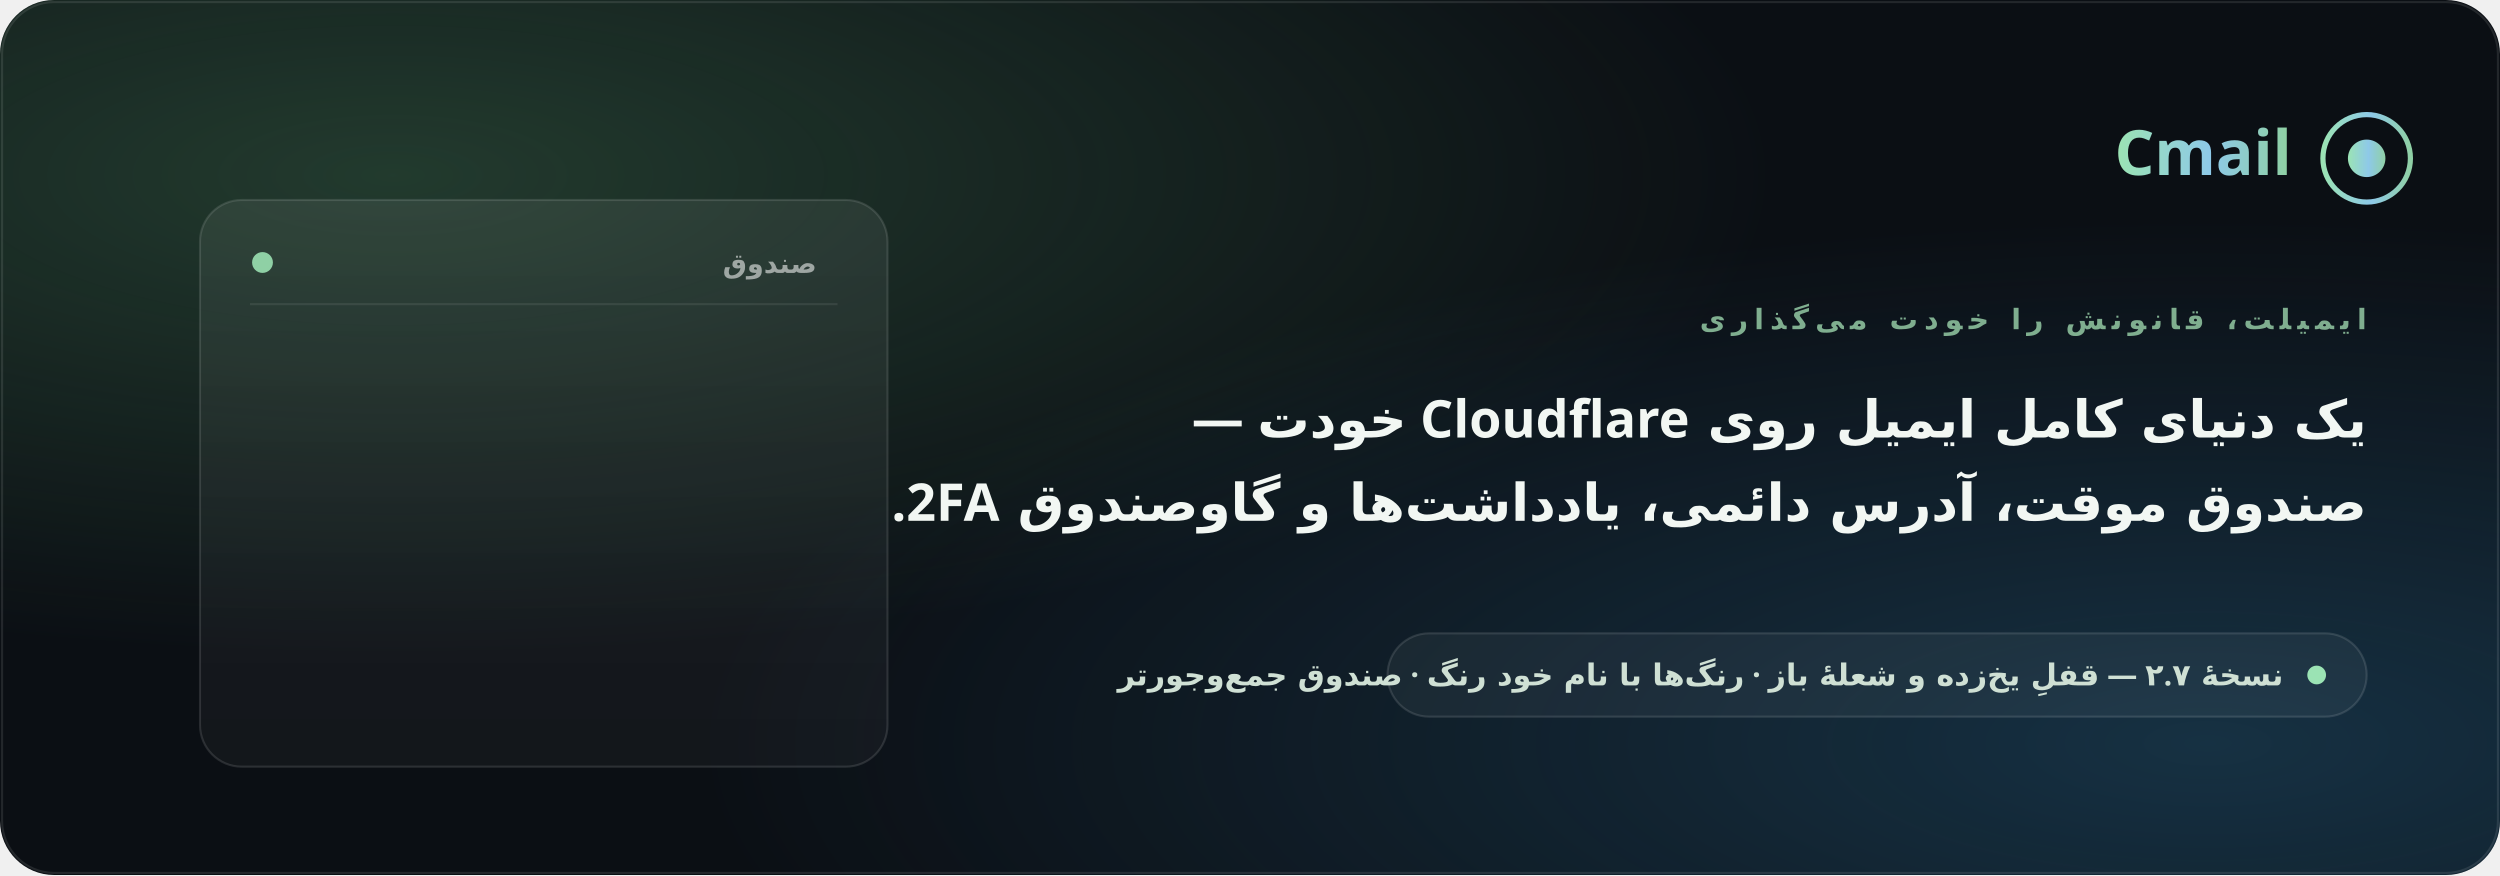
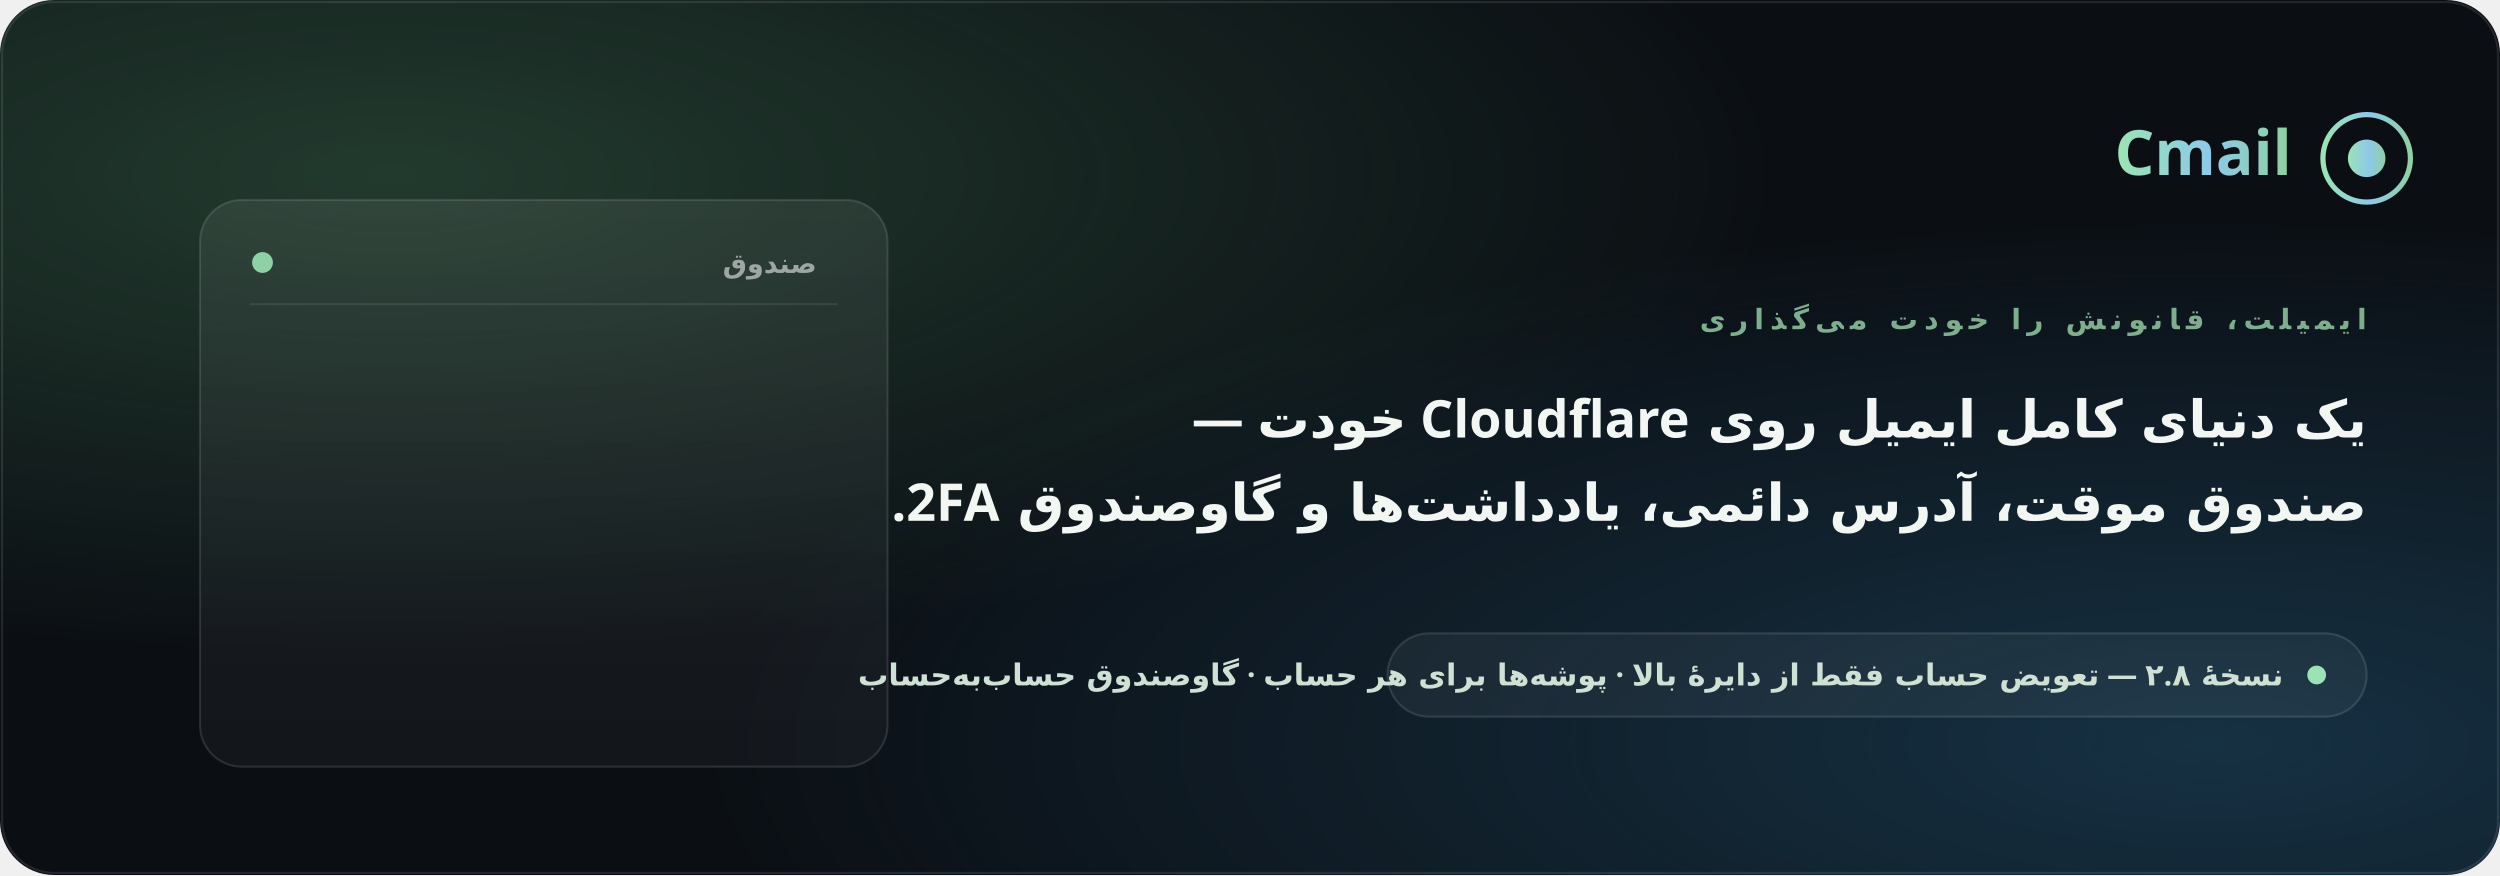
<svg xmlns="http://www.w3.org/2000/svg" width="1200" height="420" viewBox="0 0 1200 420" role="img" aria-label="Cmail">
  <defs>
    <linearGradient id="shine" x1="0" y1="0" x2="1" y2="0">
      <stop offset="0" stop-color="#9be3b4">
        <animate attributeName="stop-color" values="#9be3b4;#8ec9e8;#c2a7e2;#9be3b4" dur="9s" repeatCount="indefinite" />
      </stop>
      <stop offset="0.55" stop-color="#8ec9e8">
        <animate attributeName="stop-color" values="#8ec9e8;#c2a7e2;#9be3b4;#8ec9e8" dur="9s" repeatCount="indefinite" />
      </stop>
      <stop offset="1" stop-color="#8fd0a5" />
    </linearGradient>
    <radialGradient id="glowA" cx="0.16" cy="0.2" r="0.55">
      <stop offset="0" stop-color="#4f8f60" stop-opacity="0.34">
        <animate attributeName="stop-opacity" values="0.34;0.5;0.34" dur="8s" repeatCount="indefinite" />
      </stop>
      <stop offset="1" stop-color="#4f8f60" stop-opacity="0" />
    </radialGradient>
    <radialGradient id="glowB" cx="0.88" cy="0.85" r="0.6">
      <stop offset="0" stop-color="#2f7fb0" stop-opacity="0.3">
        <animate attributeName="stop-opacity" values="0.3;0.46;0.3" dur="10s" repeatCount="indefinite" />
      </stop>
      <stop offset="1" stop-color="#2f7fb0" stop-opacity="0" />
    </radialGradient>
    <linearGradient id="cardbg" x1="0" y1="0" x2="0" y2="1">
      <stop offset="0" stop-color="#ffffff" stop-opacity="0.07" />
      <stop offset="1" stop-color="#ffffff" stop-opacity="0.03" />
    </linearGradient>
  </defs>
  <rect width="1200" height="420" rx="26" fill="#0b0f14" />
  <rect width="1200" height="420" rx="26" fill="url(#glowA)" />
  <rect width="1200" height="420" rx="26" fill="url(#glowB)" />
  <rect x="1" y="1" width="1198" height="418" rx="25" fill="none" stroke="#ffffff" stroke-opacity="0.1" />
  <g>
    <circle cx="1136" cy="76" r="21" fill="none" stroke="url(#shine)" stroke-width="2.5">
      <animate attributeName="r" values="21;22.5;21" dur="3.2s" repeatCount="indefinite" />
    </circle>
    <circle cx="1136" cy="76" r="9" fill="url(#shine)">
      <animate attributeName="opacity" values="0.75;1;0.75" dur="3.2s" repeatCount="indefinite" />
    </circle>
    <text x="1100" y="84" font-family="Segoe UI, system-ui, sans-serif" font-size="30" font-weight="800" fill="url(#shine)" text-anchor="end">Cmail</text>
  </g>
  <text x="1136" y="158" font-family="Vazirmatn, Tahoma, sans-serif" font-size="13.5" font-weight="700" letter-spacing="3" fill="#7fae8f" text-anchor="start" direction="rtl">ایمیلت، قانونش را خودت می‌گذاری</text>
  <text x="1136" y="210" font-family="Vazirmatn, Tahoma, sans-serif" font-size="25" font-weight="800" fill="#f2f7f3" text-anchor="start" direction="rtl">یک دنیای کامل ایمیل روی Cloudflare خودت —</text>
  <text x="1136" y="250" font-family="Vazirmatn, Tahoma, sans-serif" font-size="25" font-weight="800" fill="#f2f7f3" text-anchor="start" direction="rtl">صندوق موقت، آدرس دائمی، یادداشت‌ها و گاوصندوق 2FA.</text>
  <g>
    <rect x="96" y="96" width="330" height="272" rx="20" fill="url(#cardbg)" stroke="#ffffff" stroke-opacity="0.12" />
    <text x="392" y="131" font-family="Vazirmatn, Tahoma, sans-serif" font-size="13" font-weight="700" fill="#ffffff" fill-opacity="0.55" text-anchor="start" direction="rtl">صندوق</text>
    <circle cx="126" cy="126" r="5" fill="#8fd0a5">
      <animate attributeName="opacity" values="1;0.3;1" dur="2.2s" repeatCount="indefinite" />
    </circle>
    <line x1="120" y1="146" x2="402" y2="146" stroke="#ffffff" stroke-opacity="0.08" />
    <g opacity="0">
      <animate attributeName="opacity" values="0;1;1;0" keyTimes="0;0.12;0.86;1" dur="7.2s" begin="0.9s" repeatCount="indefinite" />
      <animateTransform attributeName="transform" type="translate" values="0 14;0 0;0 0;0 -6" keyTimes="0;0.12;0.86;1" dur="7.2s" begin="0.9s" repeatCount="indefinite" />
      <circle cx="378" cy="156" r="17" fill="#c9a26a" opacity="0.92" />
      <text x="378" y="161" font-family="Vazirmatn, Tahoma, sans-serif" font-size="15" font-weight="700" fill="#0c1116" text-anchor="middle">س</text>
      <text x="340" y="154" font-family="Vazirmatn, Tahoma, sans-serif" font-size="15.5" font-weight="700" fill="#eef4f0" text-anchor="start" direction="rtl">هشدار امنیتی</text>
      <text x="340" y="173" font-family="Vazirmatn, Tahoma, sans-serif" font-size="12.5" fill="#93a39b" text-anchor="start" direction="rtl">ورود جدید به حسابت</text>
      <circle cx="122" cy="156" r="4" fill="#8fd0a5" />
    </g>
    <g opacity="0">
      <animate attributeName="opacity" values="0;1;1;0" keyTimes="0;0.12;0.86;1" dur="7.2s" begin="1.45s" repeatCount="indefinite" />
      <animateTransform attributeName="transform" type="translate" values="0 14;0 0;0 0;0 -6" keyTimes="0;0.12;0.86;1" dur="7.2s" begin="1.45s" repeatCount="indefinite" />
      <circle cx="378" cy="226" r="17" fill="#7fa5d9" opacity="0.92" />
      <text x="378" y="231" font-family="Vazirmatn, Tahoma, sans-serif" font-size="15" font-weight="700" fill="#0c1116" text-anchor="middle">ل</text>
      <text x="340" y="224" font-family="Vazirmatn, Tahoma, sans-serif" font-size="15.5" font-weight="700" fill="#eef4f0" text-anchor="start" direction="rtl">لینوکس‌مگ</text>
      <text x="340" y="243" font-family="Vazirmatn, Tahoma, sans-serif" font-size="12.5" fill="#93a39b" text-anchor="start" direction="rtl">خلاصهٔ هفته: هستهٔ ۶٫۱۲ منتشر شد</text>
      <circle cx="122" cy="226" r="4" fill="#8fd0a5" />
    </g>
    <g opacity="0">
      <animate attributeName="opacity" values="0;1;1;0" keyTimes="0;0.12;0.86;1" dur="7.2s" begin="2.0s" repeatCount="indefinite" />
      <animateTransform attributeName="transform" type="translate" values="0 14;0 0;0 0;0 -6" keyTimes="0;0.12;0.86;1" dur="7.2s" begin="2.0s" repeatCount="indefinite" />
      <circle cx="378" cy="296" r="17" fill="#b98fd4" opacity="0.92" />
      <text x="378" y="301" font-family="Vazirmatn, Tahoma, sans-serif" font-size="15" font-weight="700" fill="#0c1116" text-anchor="middle">پ</text>
      <text x="340" y="294" font-family="Vazirmatn, Tahoma, sans-serif" font-size="15.5" font-weight="700" fill="#eef4f0" text-anchor="start" direction="rtl">درگاه پرداخت</text>
      <text x="340" y="313" font-family="Vazirmatn, Tahoma, sans-serif" font-size="12.5" fill="#93a39b" text-anchor="start" direction="rtl">رسید #۸۸۴۲ — پرداخت موفق</text>
      <circle cx="122" cy="296" r="4" fill="#8fd0a5" />
    </g>
  </g>
  <g>
    <rect x="666" y="304" width="470" height="40" rx="20" fill="#ffffff" fill-opacity="0.05" stroke="#ffffff" stroke-opacity="0.12" />
    <circle cx="1112" cy="324" r="4.5" fill="#9be3b4">
      <animate attributeName="opacity" values="1;0.35;1" dur="2.6s" repeatCount="indefinite" />
    </circle>
-     <text x="1096" y="329" font-family="Vazirmatn, Tahoma, sans-serif" font-size="14.5" font-weight="600" fill="#cfe0d4" text-anchor="start" direction="rtl">نسخهٔ ۲.۷ — قفلِ یخ‌زده و شعلهٔ باز · رنگ‌ها با نام خود رنگ · صندوق جمع‌وجورتر</text>
+     <text x="1096" y="329" font-family="Vazirmatn, Tahoma, sans-serif" font-size="14.5" font-weight="600" fill="#cfe0d4" text-anchor="start" direction="rtl">نسخهٔ ۲.۸ — تعویض حساب فقط از دایرهٔ بالا · پوشه‌ها برای هر حساب · گاوصندوق حساب‌به‌حساب</text>
  </g>
</svg>
